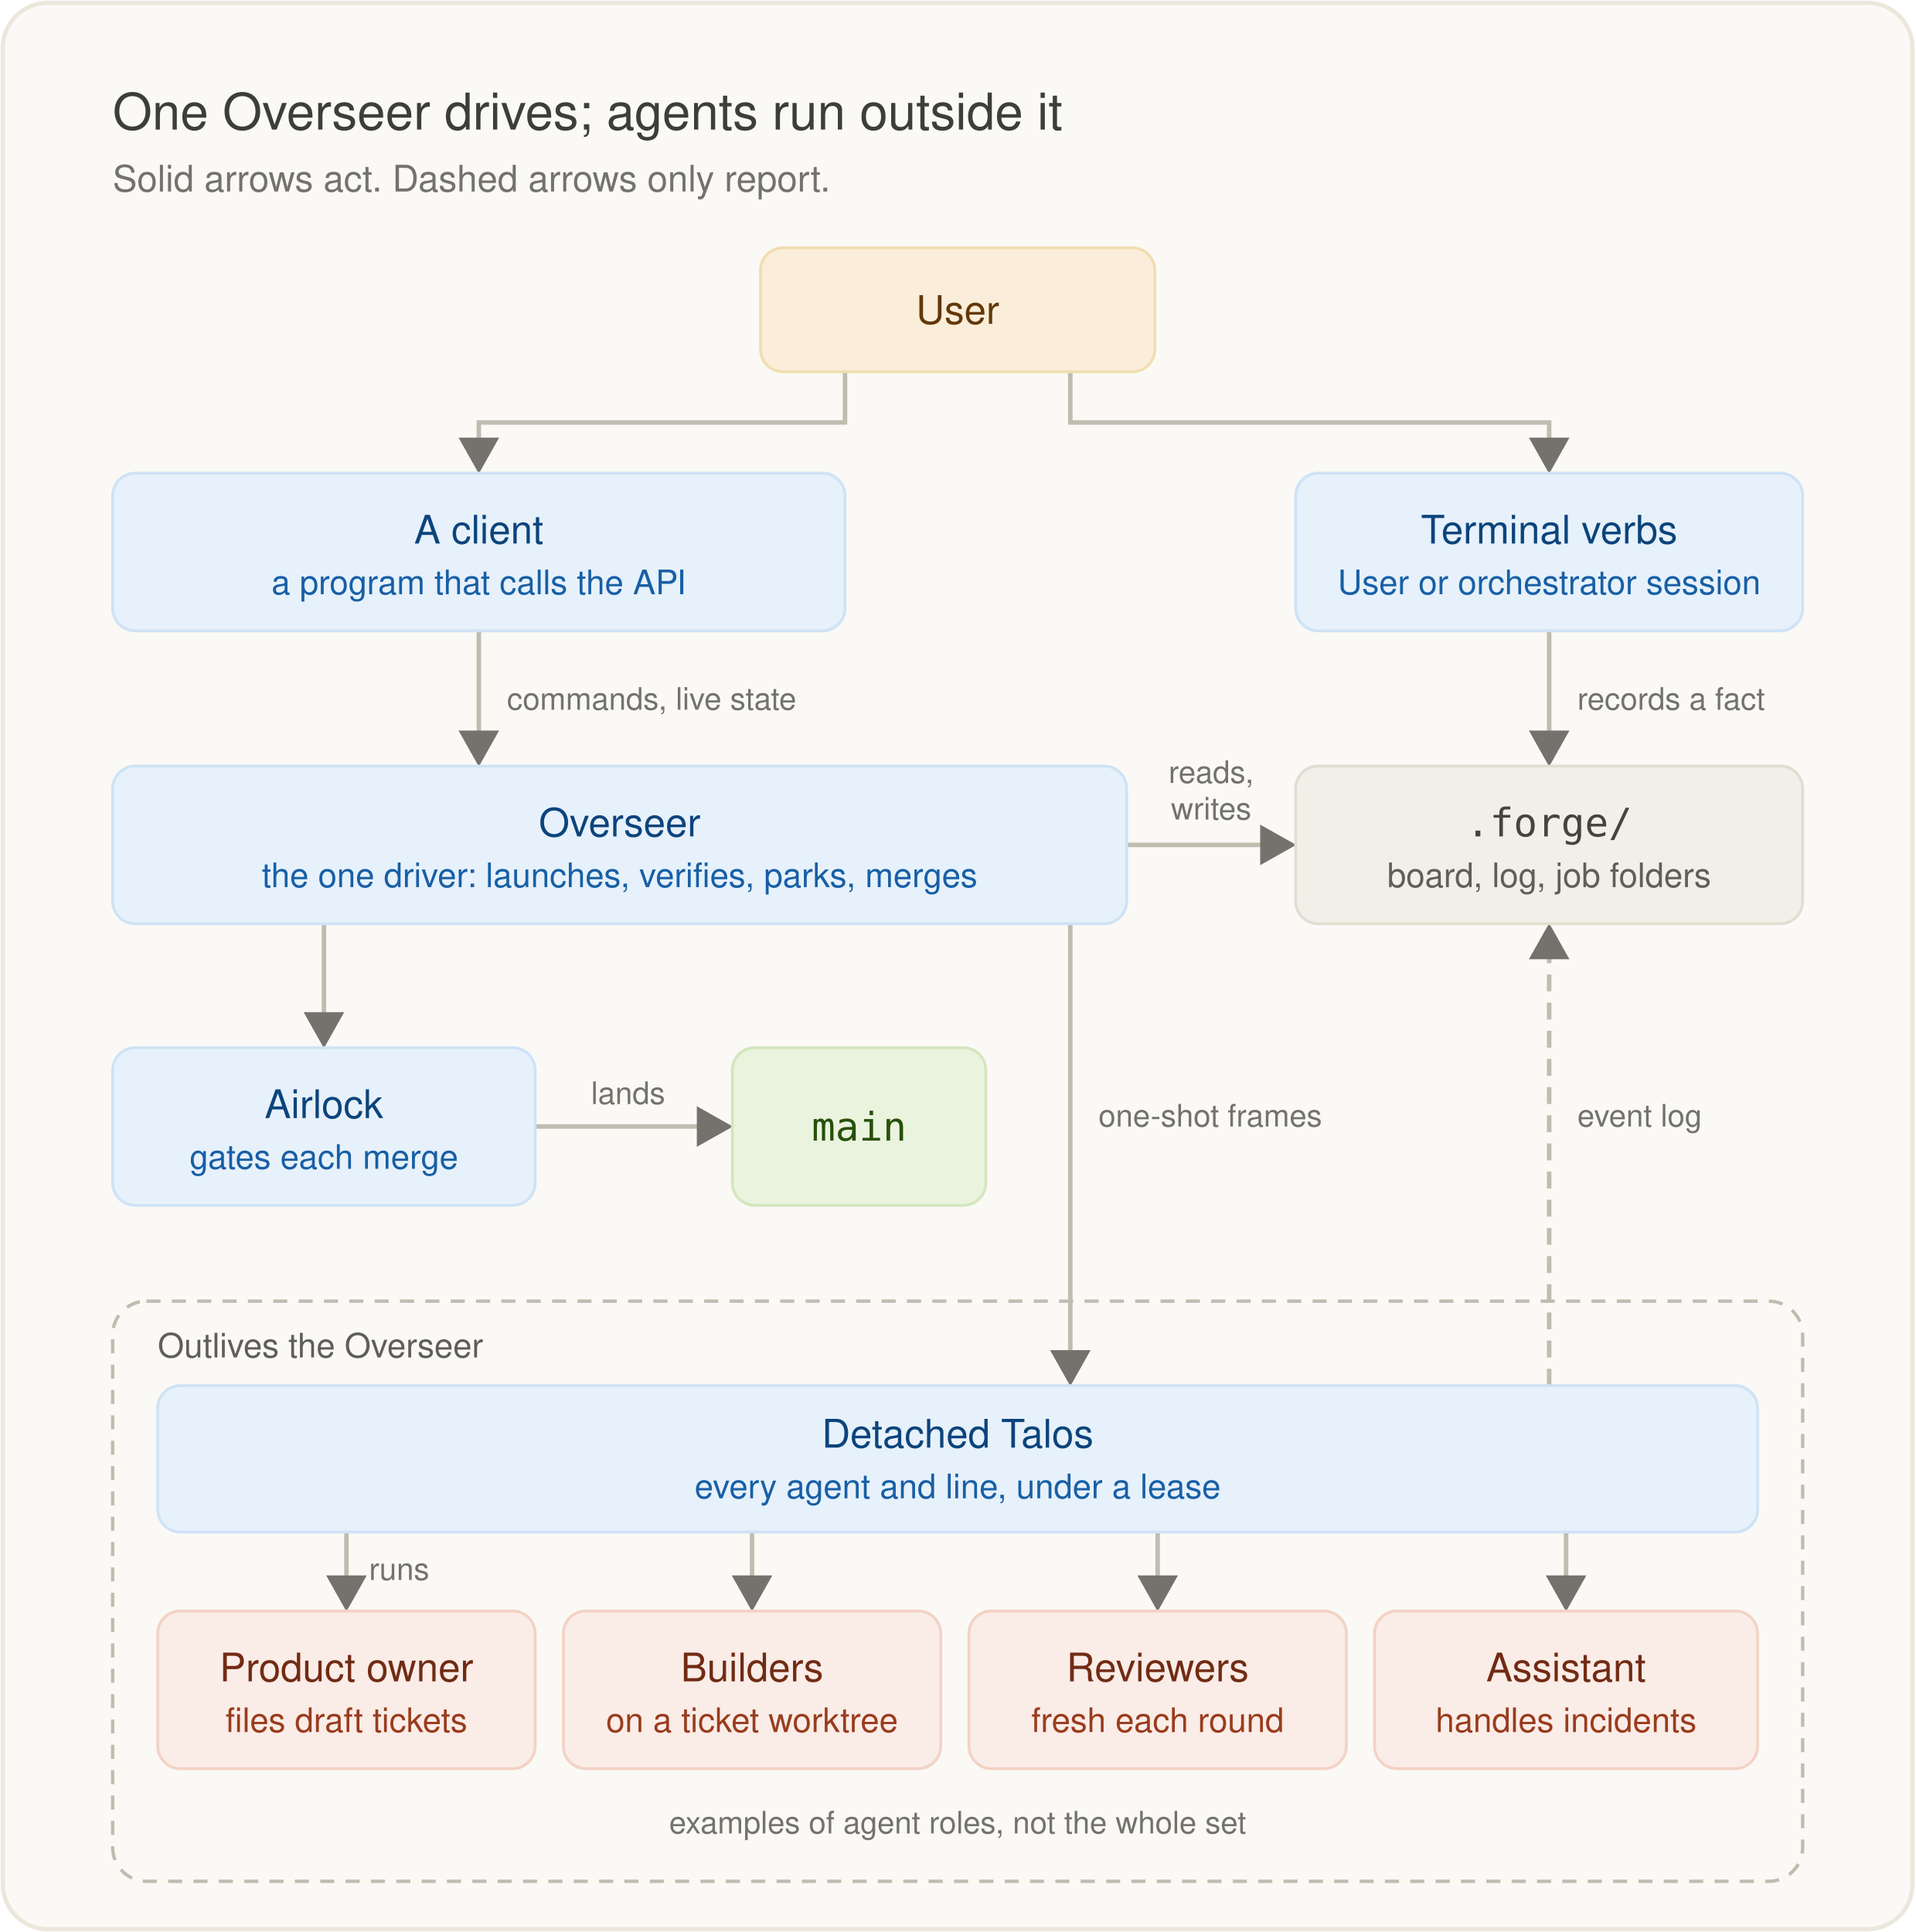
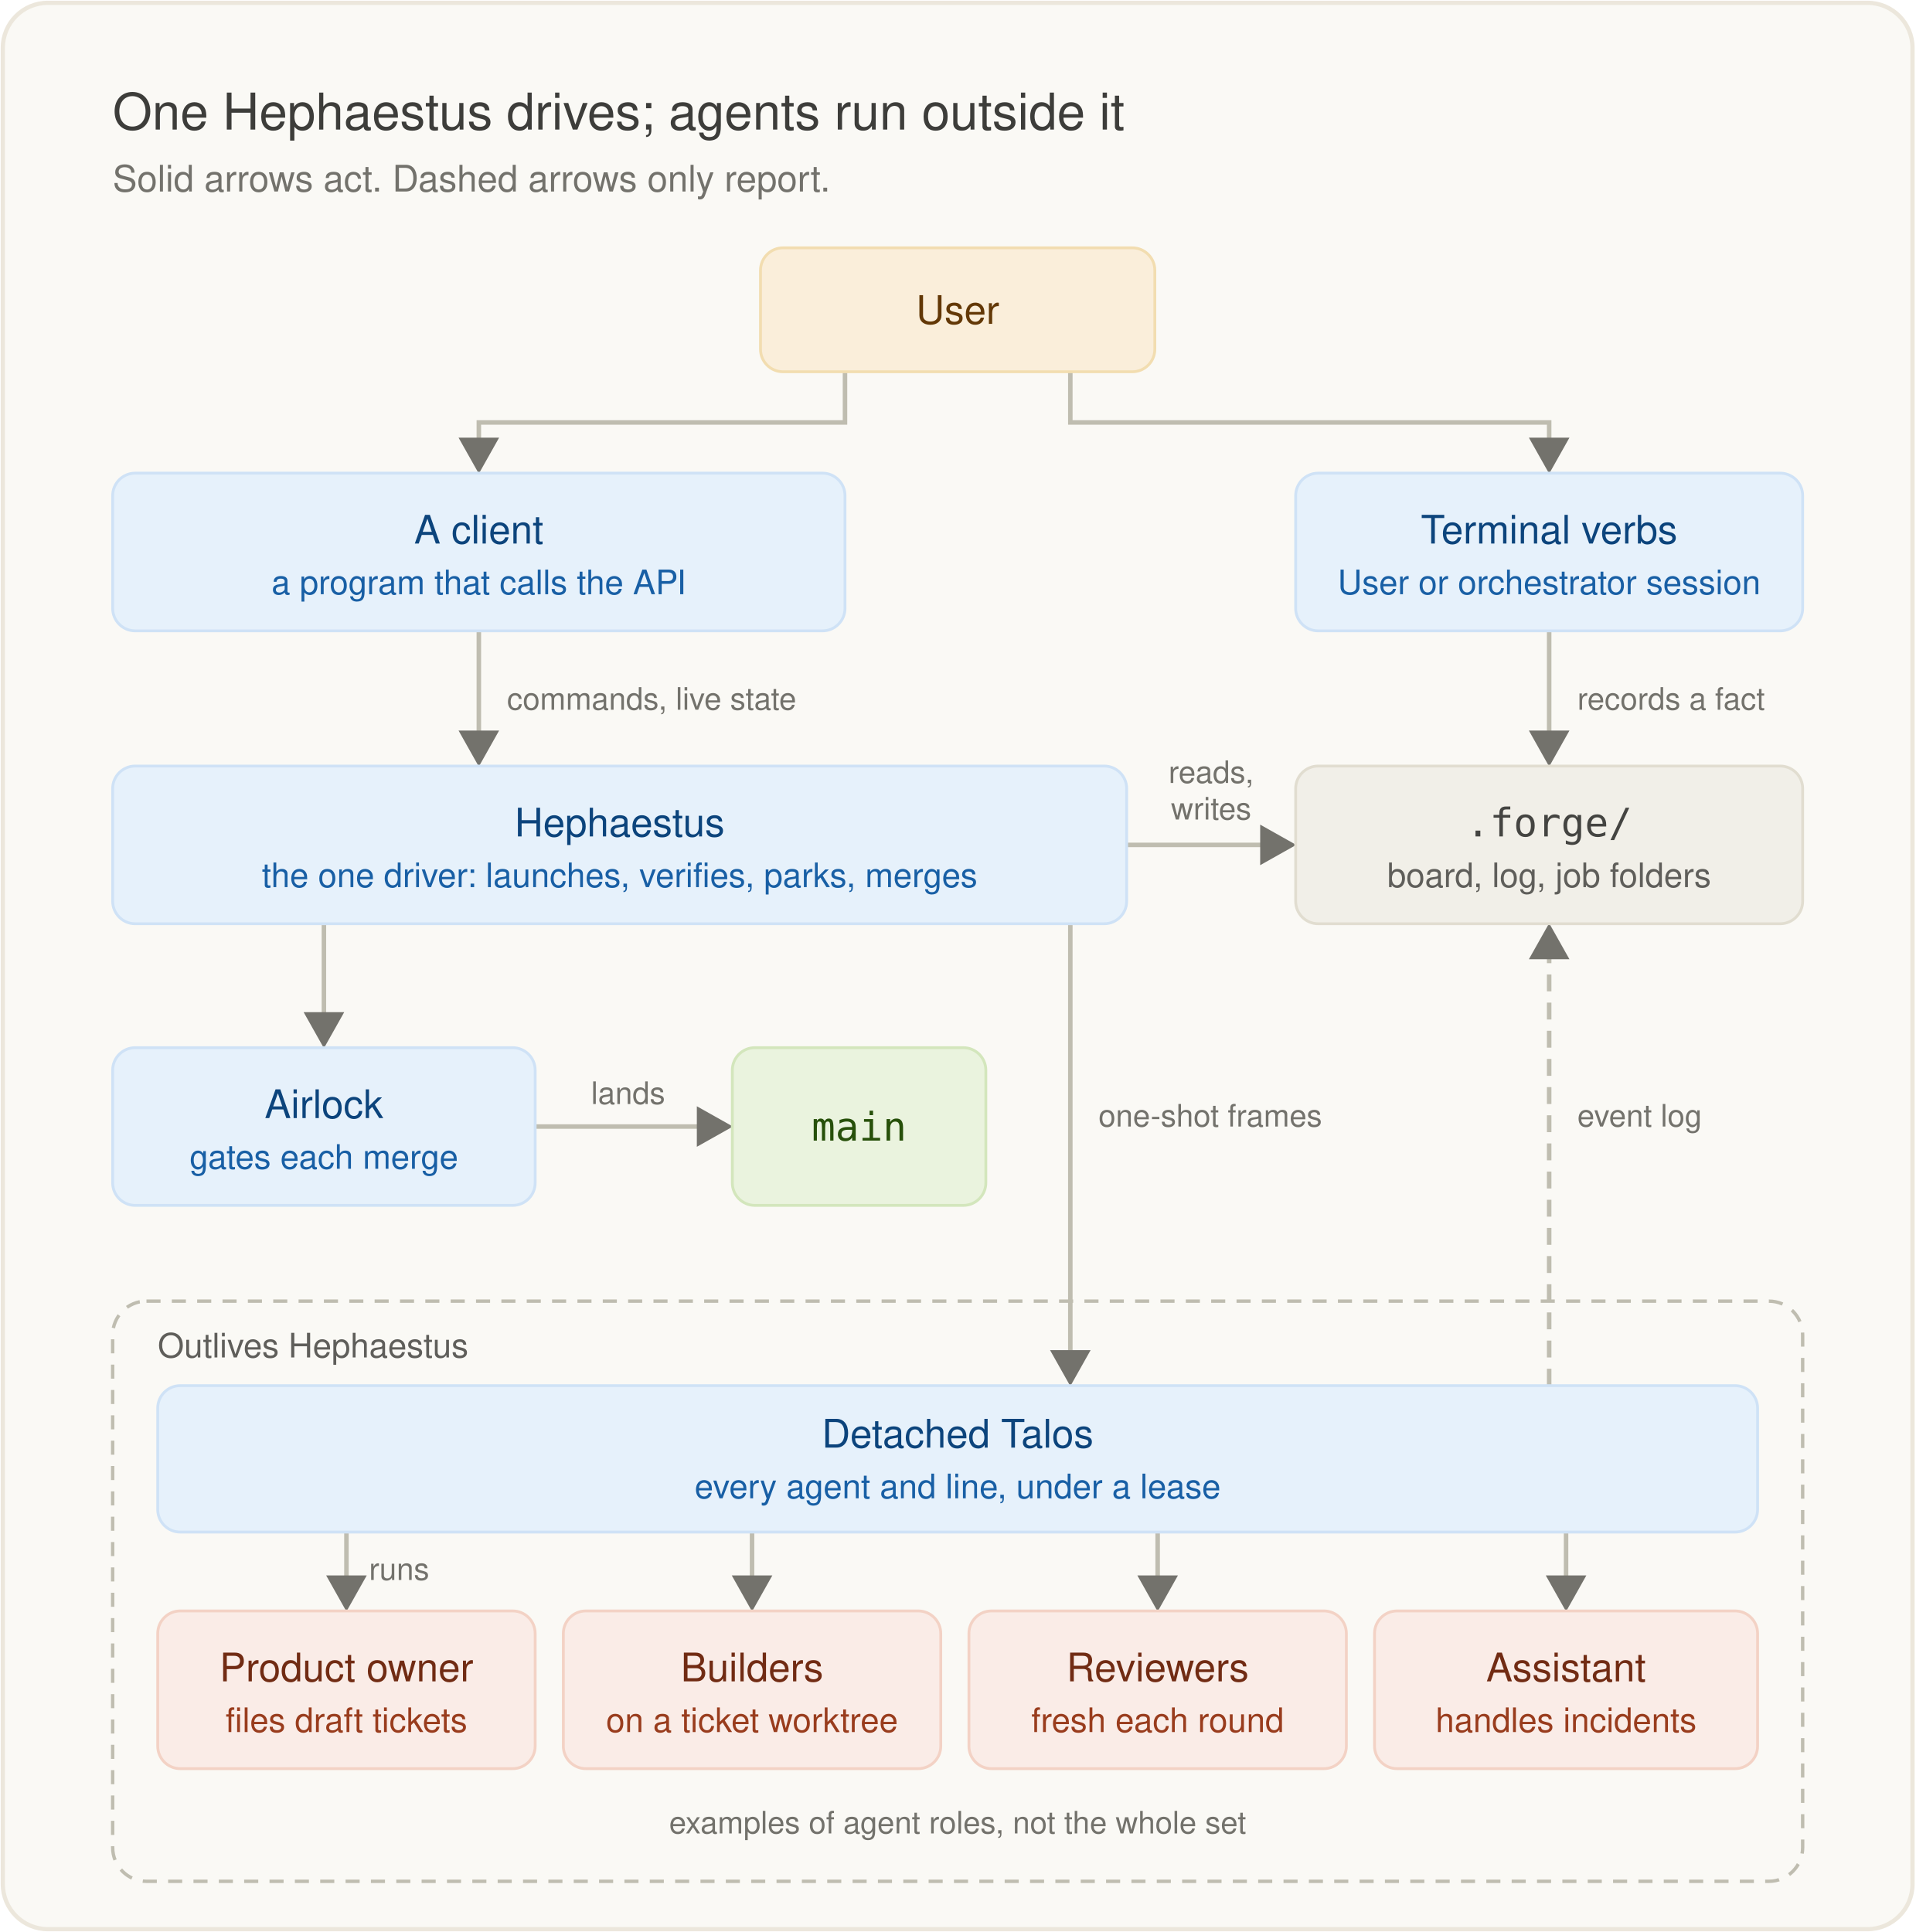
<svg xmlns="http://www.w3.org/2000/svg" width="680" height="686" viewBox="0 0 680 686" role="img" font-family="-apple-system,BlinkMacSystemFont,'Segoe UI',Helvetica,Arial,sans-serif">
  <defs>
    <marker id="ah" markerWidth="9" markerHeight="9" refX="6" refY="4.5" orient="auto">
      <path d="M0,0 L8,4.5 L0,9 z" fill="#73726c" />
    </marker>
  </defs>
  <rect x="1" y="1" width="678" height="684" rx="16" fill="#FAF9F5" stroke="#ECE7DC" stroke-width="1.5" />
-   <text x="40" y="46" font-size="18" font-weight="500" fill="#3d3d3a">One Overseer drives; agents run outside it</text>
+   <text x="40" y="46" font-size="18" font-weight="500" fill="#3d3d3a">One Hephaestus drives; agents run outside it</text>
  <text x="40" y="68" font-size="13" fill="#73726c">Solid arrows act. Dashed arrows only report.</text>
  <rect x="40" y="462" width="600" height="206" rx="12" fill="none" stroke="#bfbdb0" stroke-width="1.2" stroke-dasharray="5 4" />
-   <text x="56" y="482" font-size="12" font-weight="500" fill="#5F5E5A">Outlives the Overseer</text>
+   <text x="56" y="482" font-size="12" font-weight="500" fill="#5F5E5A">Outlives Hephaestus</text>
  <g fill="none" stroke="#bfbdb0" stroke-width="1.6" marker-end="url(#ah)">
    <path d="M300,132 L300,150 L170,150 L170,165" />
    <path d="M380,132 L380,150 L550,150 L550,165" />
    <path d="M170,224 L170,269" />
    <path d="M550,224 L550,269" />
    <path d="M400,300 L457,300" />
    <path d="M115,328 L115,369" />
    <path d="M190,400 L257,400" />
    <path d="M380,328 L380,489" />
    <path d="M123,544 L123,569" />
    <path d="M267,544 L267,569" />
    <path d="M411,544 L411,569" />
    <path d="M556,544 L556,569" />
  </g>
  <path d="M550,492 L550,331" fill="none" stroke="#bfbdb0" stroke-width="1.6" stroke-dasharray="6 4" marker-end="url(#ah)" />
  <text x="180" y="252" font-size="11" fill="#73726c">commands, live state</text>
  <text x="560" y="252" font-size="11" fill="#73726c">records a fact</text>
  <text x="430" y="278" font-size="11" fill="#73726c" text-anchor="middle">reads,</text>
  <text x="430" y="291" font-size="11" fill="#73726c" text-anchor="middle">writes</text>
  <text x="223" y="392" font-size="11" fill="#73726c" text-anchor="middle">lands</text>
  <text x="390" y="400" font-size="11" fill="#73726c">one-shot frames</text>
  <text x="560" y="400" font-size="11" fill="#73726c">event log</text>
  <text x="131" y="561" font-size="11" fill="#73726c">runs</text>
  <rect x="270" y="88" width="140" height="44" rx="8" fill="#FAEEDA" stroke="#F2DDB0" />
  <text x="340" y="115" font-size="14" font-weight="500" fill="#633806" text-anchor="middle">User</text>
  <rect x="40" y="168" width="260" height="56" rx="8" fill="#E6F1FB" stroke="#CFE2F6" />
  <text x="170" y="193" font-size="14" font-weight="500" fill="#0C447C" text-anchor="middle">A client</text>
  <text x="170" y="211" font-size="12" fill="#185FA5" text-anchor="middle">a program that calls the API</text>
  <rect x="460" y="168" width="180" height="56" rx="8" fill="#E6F1FB" stroke="#CFE2F6" />
  <text x="550" y="193" font-size="14" font-weight="500" fill="#0C447C" text-anchor="middle">Terminal verbs</text>
  <text x="550" y="211" font-size="12" fill="#185FA5" text-anchor="middle">User or orchestrator session</text>
  <rect x="40" y="272" width="360" height="56" rx="8" fill="#E6F1FB" stroke="#CFE2F6" />
-   <text x="220" y="297" font-size="14" font-weight="500" fill="#0C447C" text-anchor="middle">Overseer</text>
+   <text x="220" y="297" font-size="14" font-weight="500" fill="#0C447C" text-anchor="middle">Hephaestus</text>
  <text x="220" y="315" font-size="12" fill="#185FA5" text-anchor="middle">the one driver: launches, verifies, parks, merges</text>
  <rect x="460" y="272" width="180" height="56" rx="8" fill="#F1EFE8" stroke="#E1DDD0" />
  <text x="550" y="297" font-size="14" font-weight="500" fill="#444441" text-anchor="middle" font-family="ui-monospace,Menlo,Consolas,monospace">.forge/</text>
  <text x="550" y="315" font-size="12" fill="#5F5E5A" text-anchor="middle">board, log, job folders</text>
  <rect x="40" y="372" width="150" height="56" rx="8" fill="#E6F1FB" stroke="#CFE2F6" />
  <text x="115" y="397" font-size="14" font-weight="500" fill="#0C447C" text-anchor="middle">Airlock</text>
  <text x="115" y="415" font-size="12" fill="#185FA5" text-anchor="middle">gates each merge</text>
  <rect x="260" y="372" width="90" height="56" rx="8" fill="#EAF3DE" stroke="#D3E6BC" />
  <text x="305" y="405" font-size="14" font-weight="500" fill="#27500A" text-anchor="middle" font-family="ui-monospace,Menlo,Consolas,monospace">main</text>
  <rect x="56" y="492" width="568" height="52" rx="8" fill="#E6F1FB" stroke="#CFE2F6" />
  <text x="340" y="514" font-size="14" font-weight="500" fill="#0C447C" text-anchor="middle">Detached Talos</text>
  <text x="340" y="532" font-size="12" fill="#185FA5" text-anchor="middle">every agent and line, under a lease</text>
  <rect x="56" y="572" width="134" height="56" rx="8" fill="#FAECE7" stroke="#F3D2C5" />
  <text x="123" y="597" font-size="14" font-weight="500" fill="#712B13" text-anchor="middle">Product owner</text>
  <text x="123" y="615" font-size="12" fill="#993C1D" text-anchor="middle">files draft tickets</text>
  <rect x="200" y="572" width="134" height="56" rx="8" fill="#FAECE7" stroke="#F3D2C5" />
  <text x="267" y="597" font-size="14" font-weight="500" fill="#712B13" text-anchor="middle">Builders</text>
  <text x="267" y="615" font-size="12" fill="#993C1D" text-anchor="middle">on a ticket worktree</text>
  <rect x="344" y="572" width="134" height="56" rx="8" fill="#FAECE7" stroke="#F3D2C5" />
  <text x="411" y="597" font-size="14" font-weight="500" fill="#712B13" text-anchor="middle">Reviewers</text>
  <text x="411" y="615" font-size="12" fill="#993C1D" text-anchor="middle">fresh each round</text>
  <rect x="488" y="572" width="136" height="56" rx="8" fill="#FAECE7" stroke="#F3D2C5" />
  <text x="556" y="597" font-size="14" font-weight="500" fill="#712B13" text-anchor="middle">Assistant</text>
  <text x="556" y="615" font-size="12" fill="#993C1D" text-anchor="middle">handles incidents</text>
  <text x="340" y="651" font-size="11" fill="#73726c" text-anchor="middle">examples of agent roles, not the whole set</text>
</svg>
